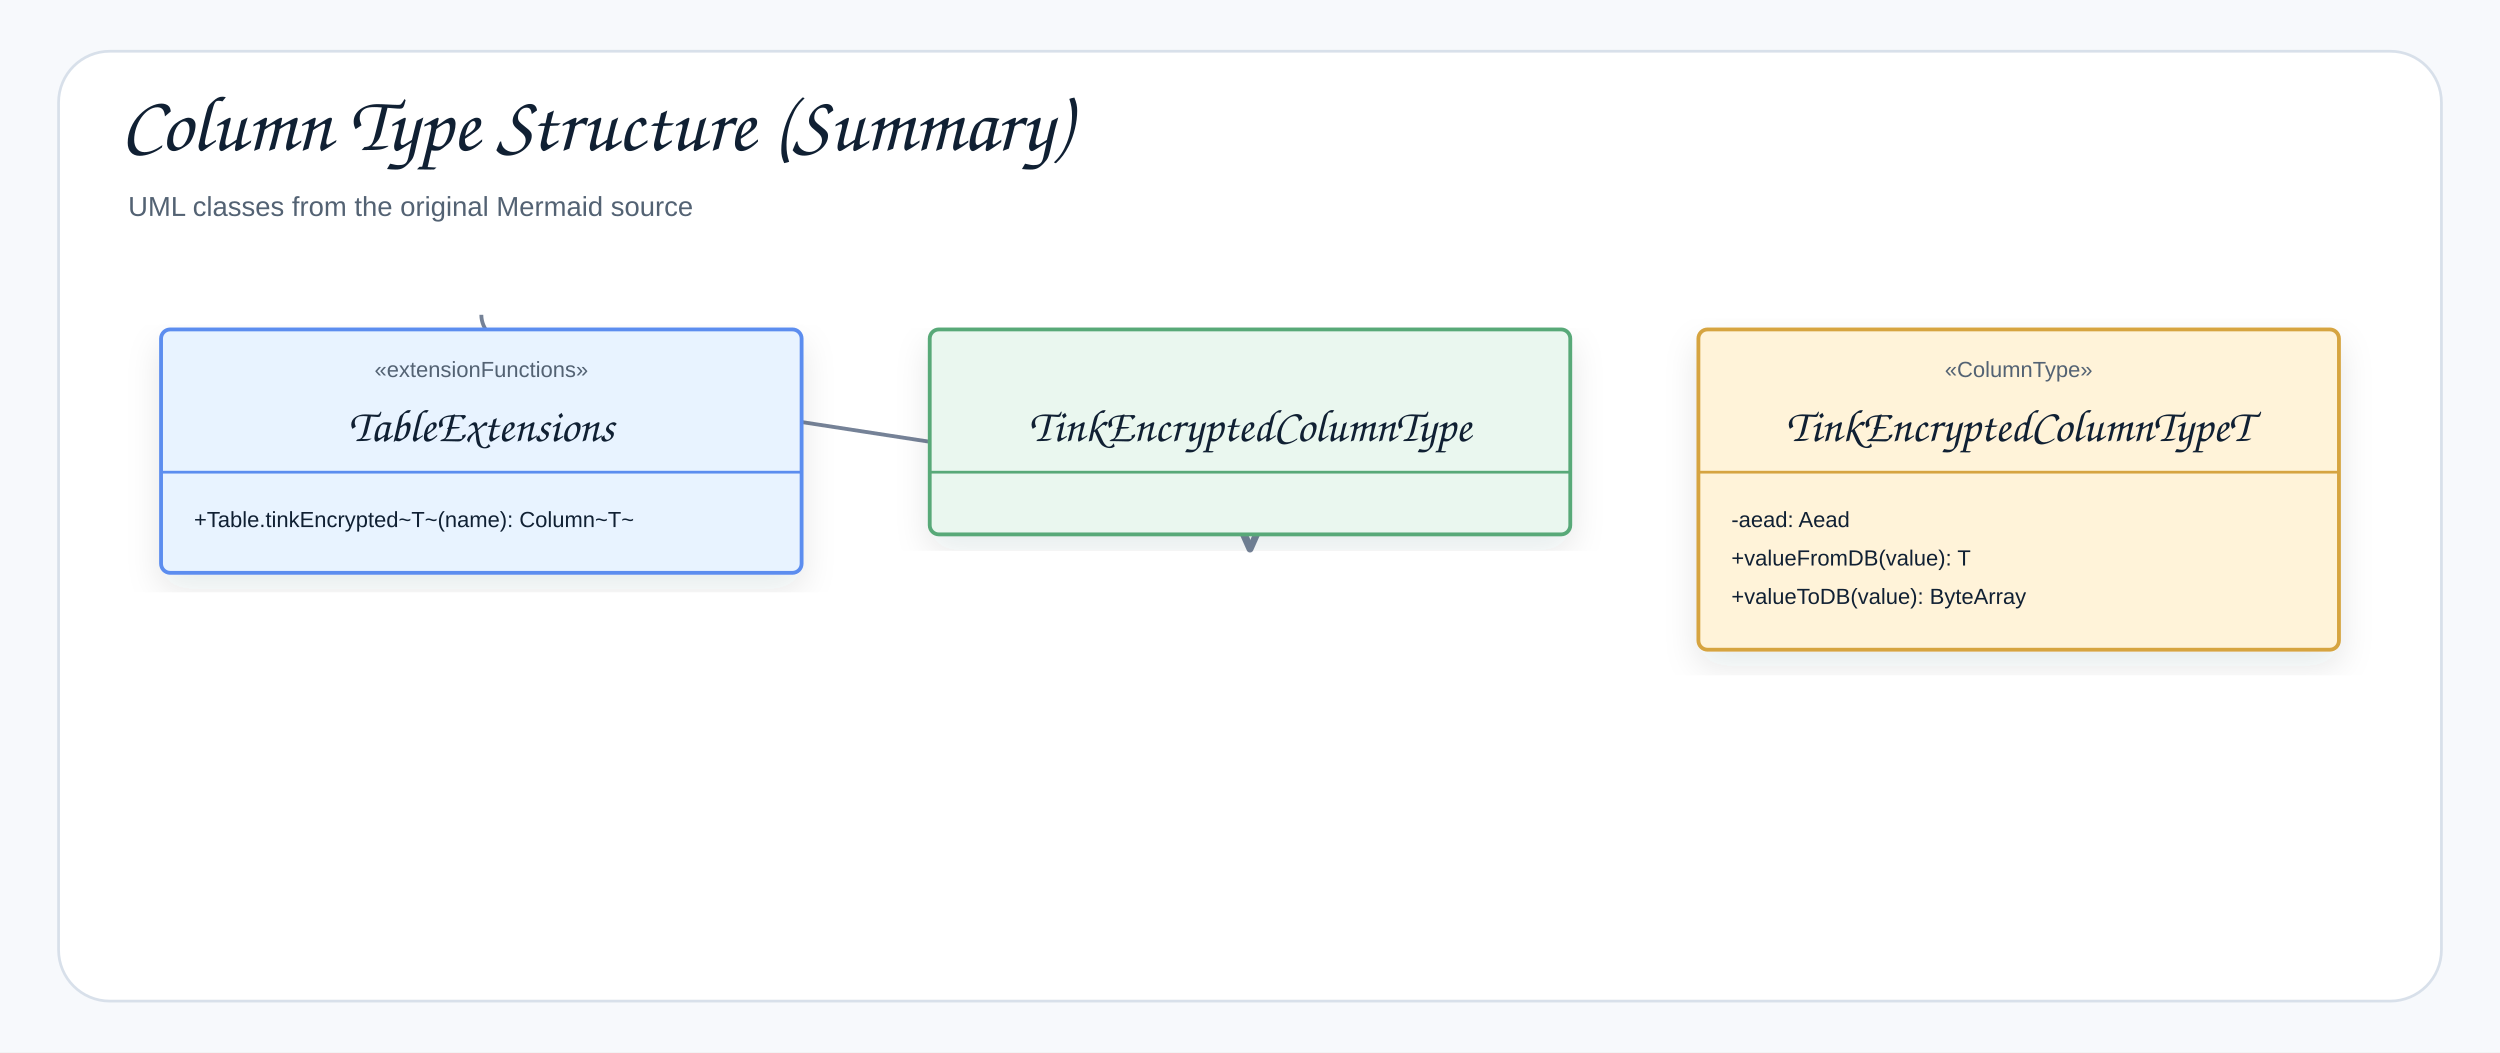
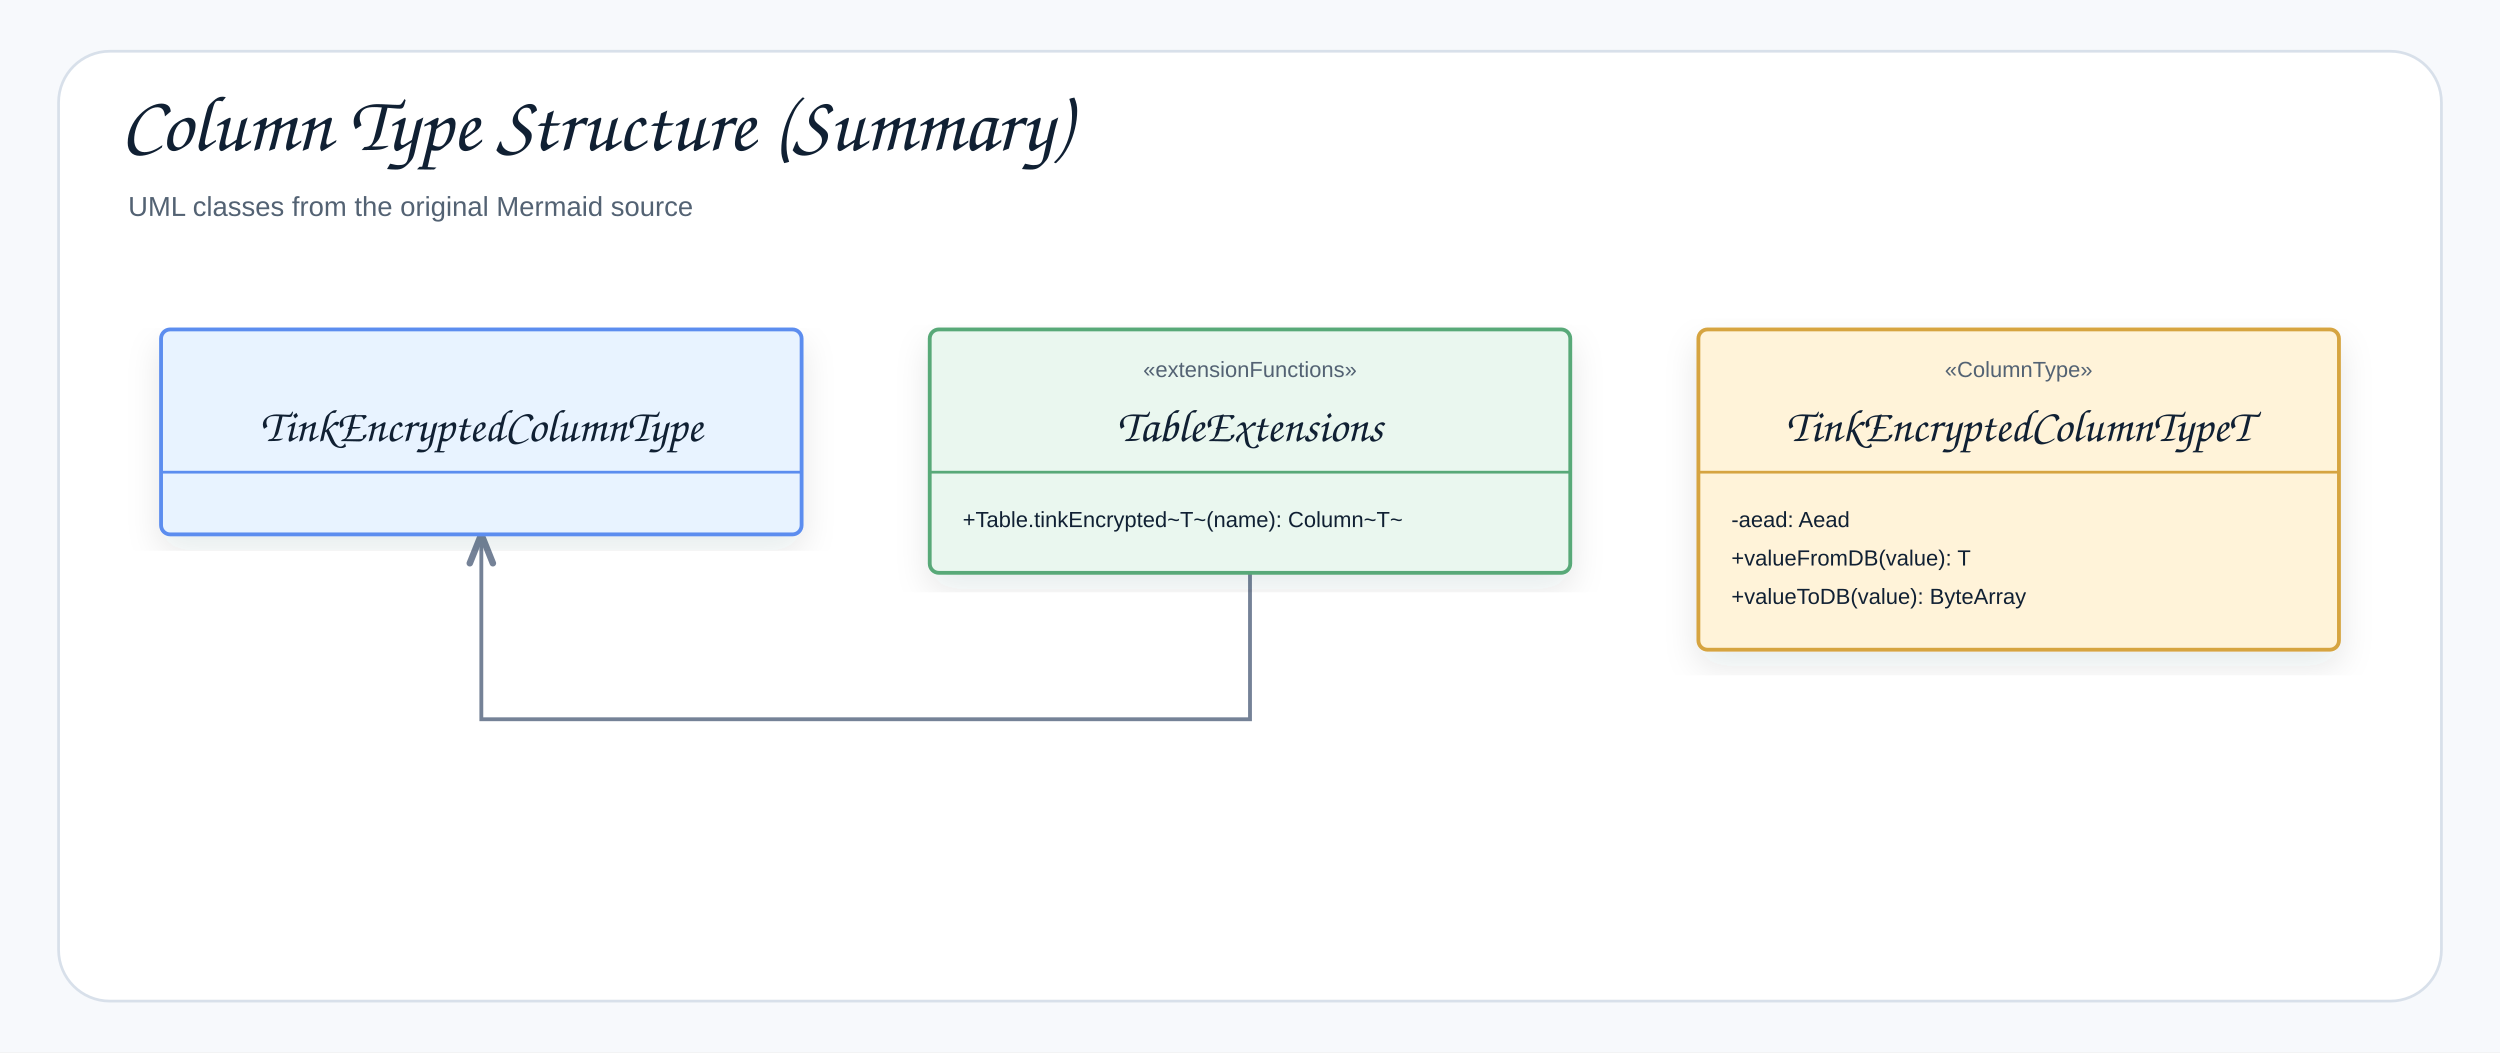
<svg xmlns="http://www.w3.org/2000/svg" width="1366" height="575" viewBox="0 0 1366 575" role="img" aria-label="Column Type Structure (Summary)">
  <defs>
    <filter id="shadow" x="-8%" y="-8%" width="116%" height="116%">
      <feDropShadow dx="0" dy="8" stdDeviation="9" flood-color="#1f2937" flood-opacity="0.10" />
    </filter>
-     <marker id="openArrow" markerWidth="12" markerHeight="10" refX="10" refY="5" orient="auto" markerUnits="strokeWidth">
-       <path d="M 1 1 L 10 5 L 1 9" fill="none" stroke="#758297" stroke-width="1.8" stroke-linecap="round" stroke-linejoin="round" />
+     <marker id="openArrow" markerWidth="10" markerHeight="8" refX="8.5" refY="4" orient="auto" markerUnits="strokeWidth">
+       <path d="M 1 1 L 8.5 4 L 1 7" fill="none" stroke="#758297" stroke-width="1.7" stroke-linecap="round" stroke-linejoin="round" />
    </marker>
-     <marker id="inherit" markerWidth="14" markerHeight="12" refX="12" refY="6" orient="auto" markerUnits="strokeWidth">
-       <path d="M 0 1 L 12 6 L 0 11 Z" fill="#ffffff" stroke="#758297" stroke-width="1.8" />
+     <marker id="inherit" markerWidth="11" markerHeight="10" refX="9.5" refY="5" orient="auto" markerUnits="strokeWidth">
+       <path d="M 0.5 1 L 9.5 5 L 0.5 9 Z" fill="#ffffff" stroke="#758297" stroke-width="1.7" />
    </marker>
    <style>
    .canvas{fill:#f7f9fc}.frame{fill:#fff;stroke:#d8e0ea;stroke-width:1.5}
    .title{font-family:"Architects Daughter","Comic Sans MS","Comic Sans",cursive;font-size:43px;font-weight:400;fill:#102033}
    .subtitle{font-family:"Comic Sans MS","Comic Sans","Comic Neue",Arial,sans-serif;font-size:15px;font-weight:400;fill:#536273}
    .label{font-family:"Architects Daughter","Comic Sans MS","Comic Sans",cursive;font-size:25px;font-weight:400;fill:#102033}
    .smallLabel{font-family:"Architects Daughter","Comic Sans MS","Comic Sans",cursive;font-size:21px;font-weight:400;fill:#102033}
    .mono{font-family:"Comic Sans MS","Comic Sans","Comic Neue",Arial,sans-serif;font-size:12px;font-weight:400;fill:#102033}
    .small{font-family:"Comic Sans MS","Comic Sans","Comic Neue",Arial,sans-serif;font-size:12px;font-weight:400;fill:#536273}
    .strong{font-family:"Comic Sans MS","Comic Sans","Comic Neue",Arial,sans-serif;font-size:13px;font-weight:400;fill:#102033}
    .card{stroke-width:2.1;filter:url(#shadow)}.compartment{stroke-width:1.5;fill:none}
    .line{stroke:#758297;stroke-width:2.1;fill:none;marker-end:url(#openArrow)}
    .plainLine{stroke:#758297;stroke-width:2.1;fill:none}
    .dashed{stroke:#758297;stroke-width:2.1;stroke-dasharray:7 6;fill:none;marker-end:url(#openArrow)}
    .inheritLine{stroke:#758297;stroke-width:2.2;fill:none;marker-end:url(#inherit)}
    .implLine{stroke:#758297;stroke-width:2.2;stroke-dasharray:8 7;fill:none;marker-end:url(#inherit)}
  </style>
  </defs>
  <rect class="canvas" width="1366" height="575" />
  <rect class="frame" x="32" y="28" width="1302" height="519" rx="28" />
  <text class="title" x="66" y="82">Column Type Structure (Summary)</text>
  <text class="subtitle" x="70" y="118">UML classes from the original Mermaid source</text>
-   <path class="line" d="M263 172 C263 236 683 236 683 300" />
+   <path class="line" d="M683 180 L683 393 L263 393 L263 292" />
  <g transform="translate(88,180)">
-     <rect class="card" x="0" y="0" width="350" height="133" rx="5" fill="#E8F3FF" stroke="#5B8DEF" />
+     <rect class="card" x="0" y="0" width="350" height="112" rx="5" fill="#E8F3FF" stroke="#5B8DEF" />
    <line class="compartment" x1="0" y1="78" x2="350" y2="78" stroke="#5B8DEF" />
+     <text class="small" x="175" y="26" text-anchor="middle" />
+     <text class="label" x="175" y="61" text-anchor="middle">TinkEncryptedColumnType</text>
+   </g>
+   <g transform="translate(508,180)">
+     <rect class="card" x="0" y="0" width="350" height="133" rx="5" fill="#EAF7EF" stroke="#58A978" />
+     <line class="compartment" x1="0" y1="78" x2="350" y2="78" stroke="#58A978" />
    <text class="small" x="175" y="26" text-anchor="middle">«extensionFunctions»</text>
    <text class="label" x="175" y="61" text-anchor="middle">TableExtensions</text>
    <text class="mono" x="18" y="108">+Table.tinkEncrypted~T~(name): Column~T~</text>
-   </g>
-   <g transform="translate(508,180)">
-     <rect class="card" x="0" y="0" width="350" height="112" rx="5" fill="#EAF7EF" stroke="#58A978" />
-     <line class="compartment" x1="0" y1="78" x2="350" y2="78" stroke="#58A978" />
-     <text class="small" x="175" y="26" text-anchor="middle" />
-     <text class="label" x="175" y="61" text-anchor="middle">TinkEncryptedColumnType</text>
  </g>
  <g transform="translate(928,180)">
    <rect class="card" x="0" y="0" width="350" height="175" rx="5" fill="#FFF3D9" stroke="#D6A441" />
    <line class="compartment" x1="0" y1="78" x2="350" y2="78" stroke="#D6A441" />
    <text class="small" x="175" y="26" text-anchor="middle">«ColumnType»</text>
    <text class="label" x="175" y="61" text-anchor="middle">TinkEncryptedColumnTypeT</text>
    <text class="mono" x="18" y="108">-aead: Aead</text>
    <text class="mono" x="18" y="129">+valueFromDB(value): T</text>
    <text class="mono" x="18" y="150">+valueToDB(value): ByteArray</text>
  </g>
</svg>
